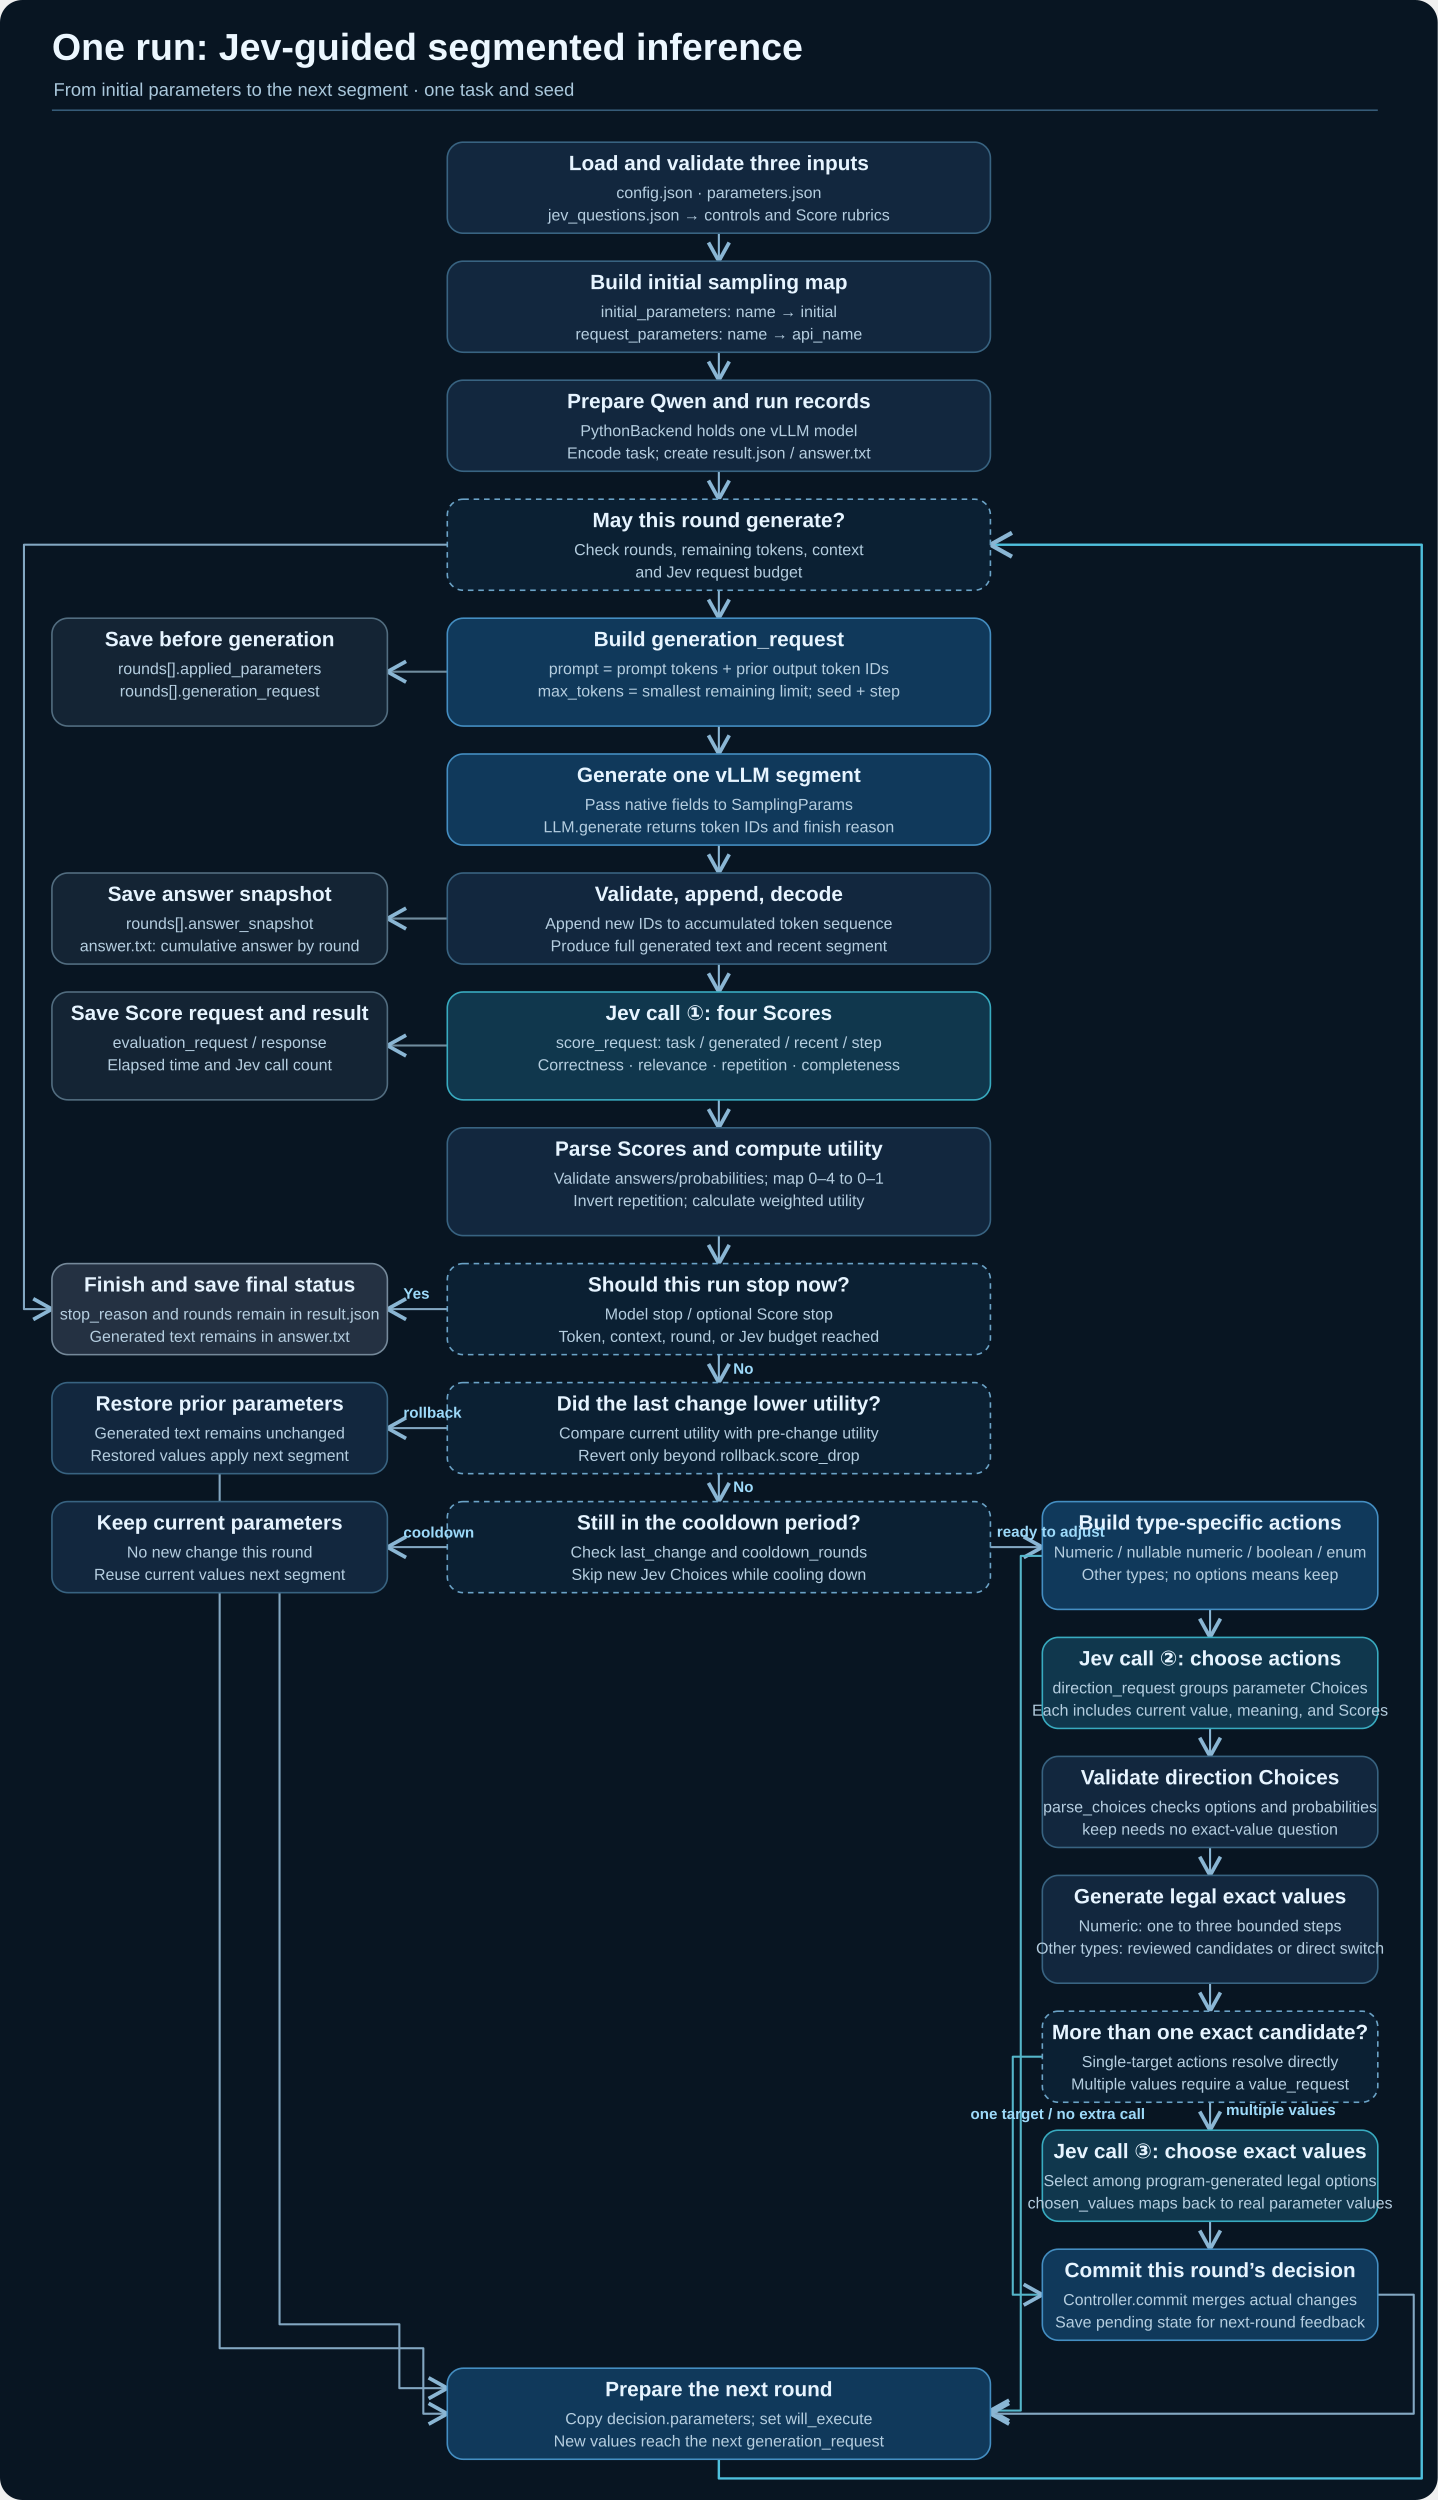
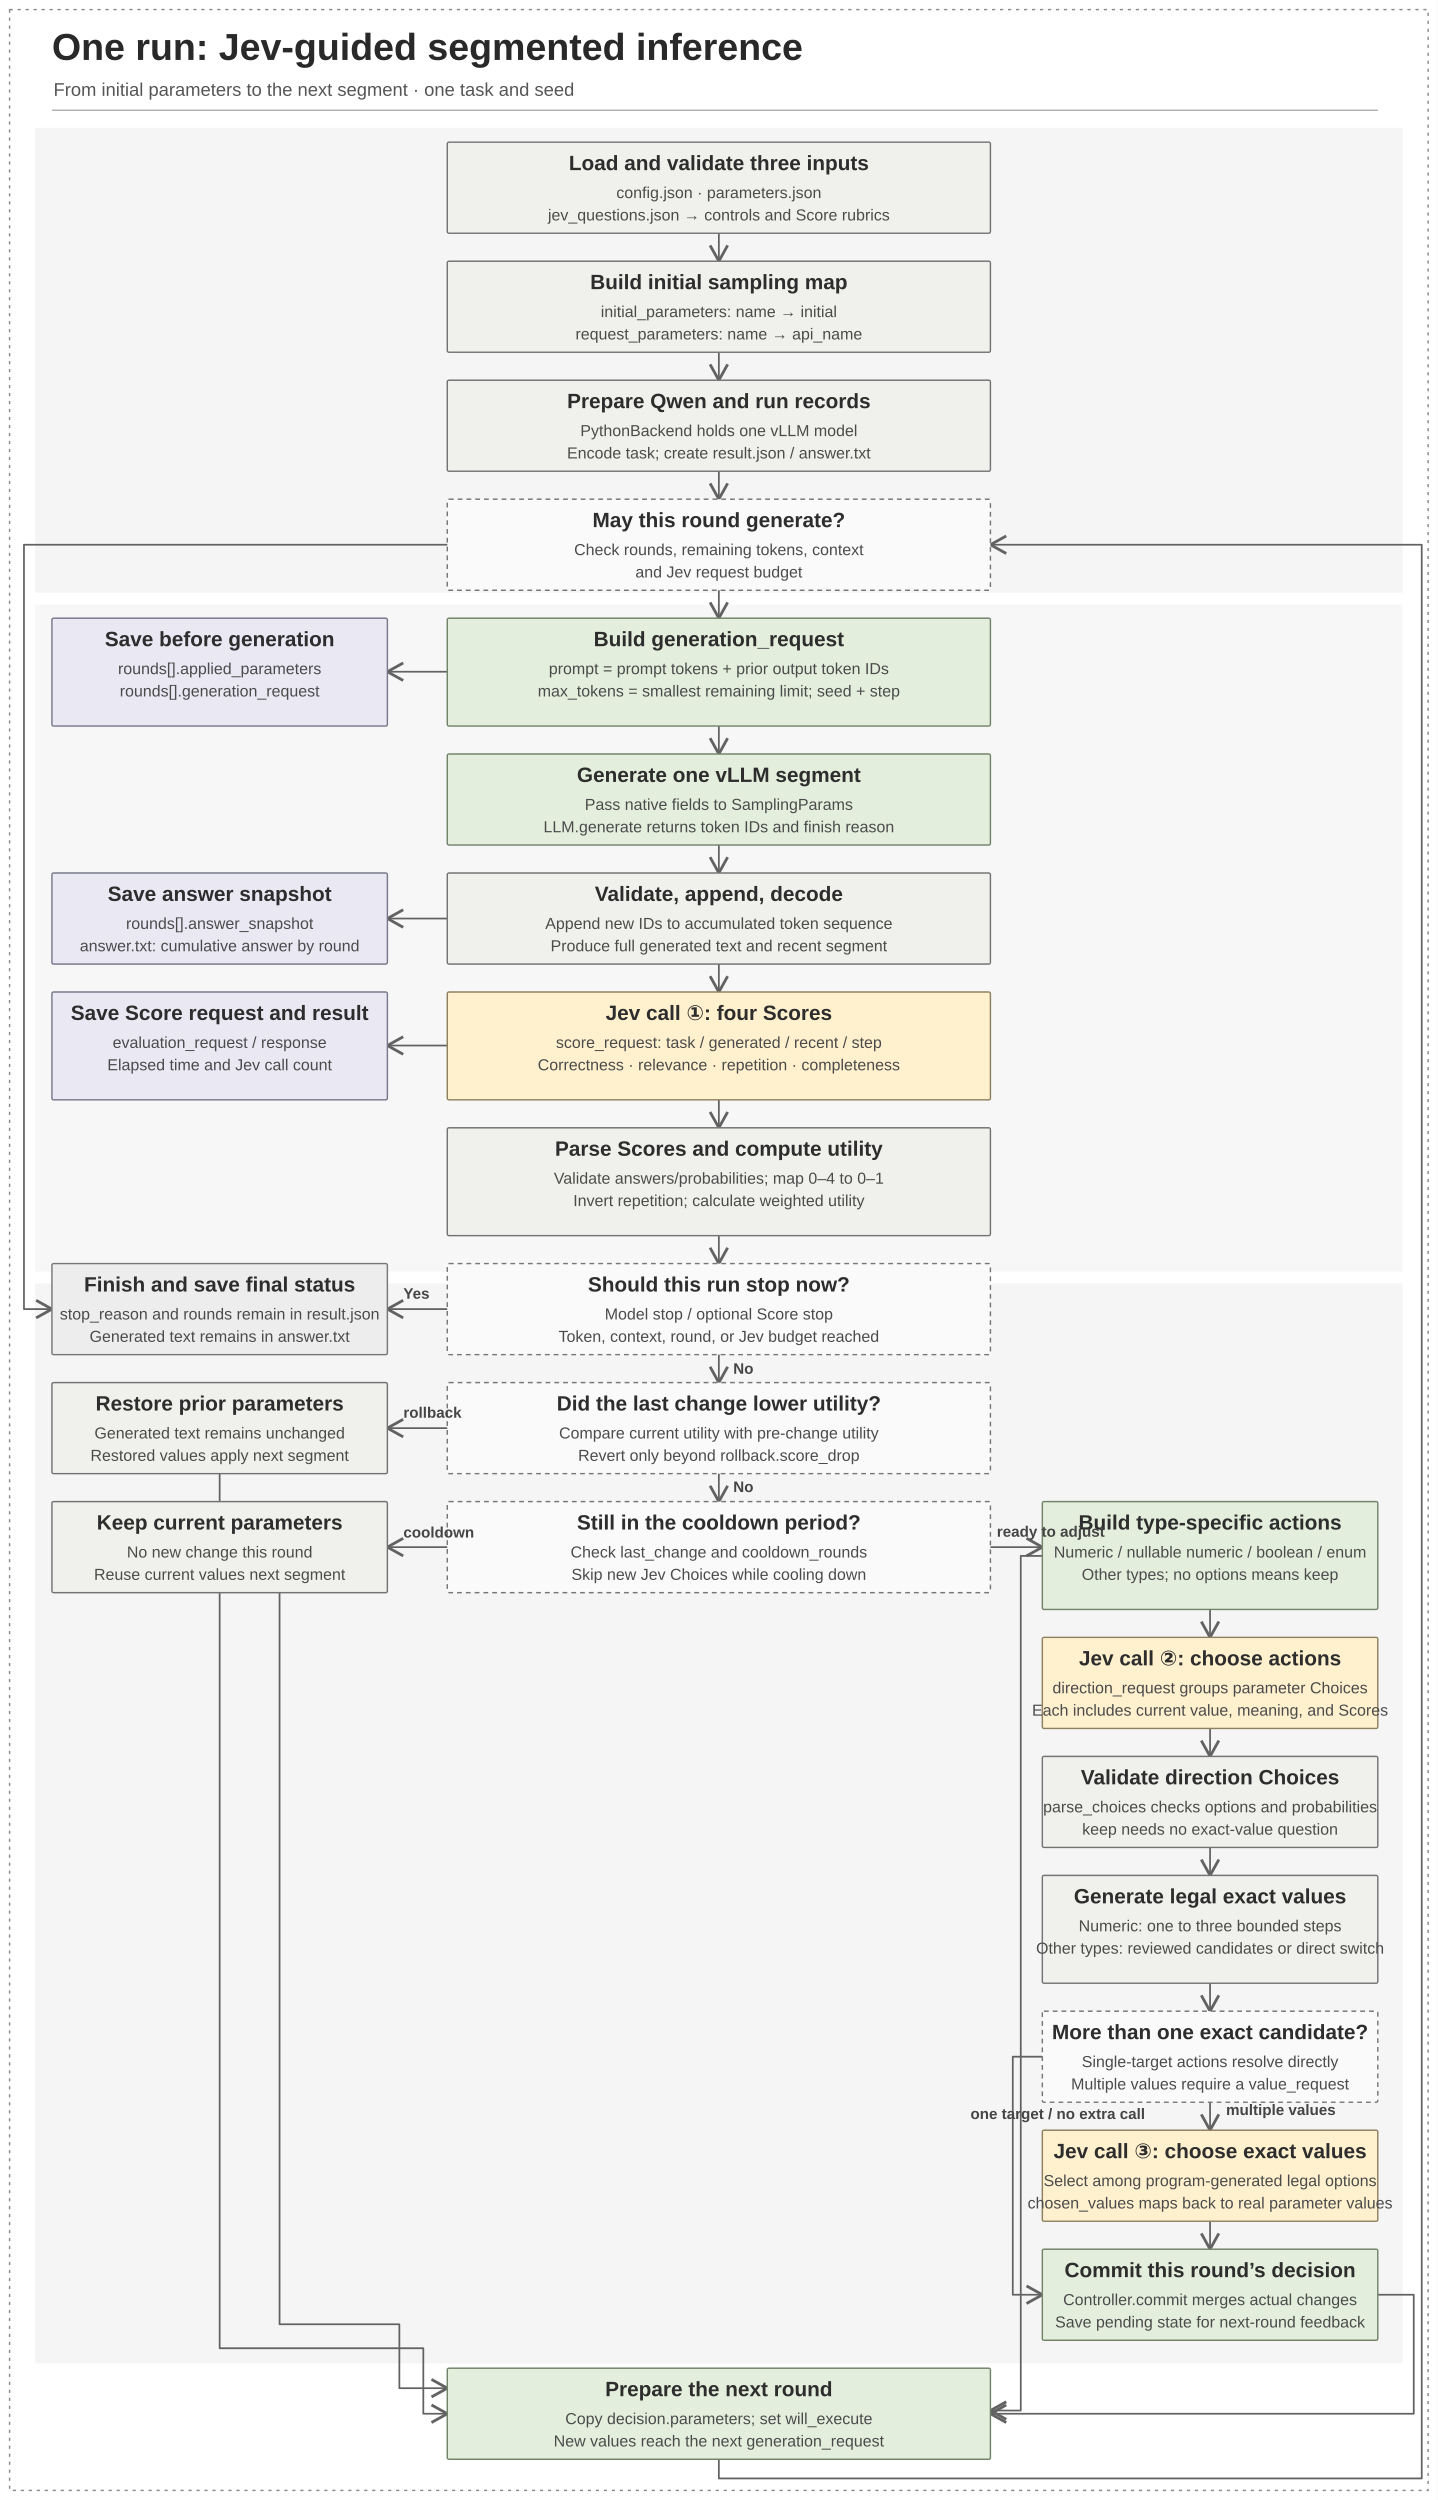
<svg xmlns="http://www.w3.org/2000/svg" viewBox="0 0 1800 3130" role="img" aria-labelledby="title desc">
  <defs>
    <marker id="arrowhead" markerWidth="12" markerHeight="12" refX="10" refY="6" orient="auto">
-       <path d="M1 1 L10 6 L1 11" fill="none" stroke="#8ab6d4" stroke-width="1.8" />
+       <path d="M1 1 L10 6 L1 11" fill="none" stroke="#626262" stroke-width="1.6" />
    </marker>
  </defs>
  <style>
-     .node{fill:#12273e;stroke:#386381;stroke-width:2}
-     .node.emphasis{fill:#10395b;stroke:#448ec2}
-     .node.jev{fill:#10374d;stroke:#38abc0}
-     .node.decision{fill:#0b2033;stroke:#6ba3c7;stroke-dasharray:7 6}
-     .node.record{fill:#142434;stroke:#526d80}.node.finish{fill:#243142;stroke:#75899a}
-     .node-title{fill:#e6f4ff;font:700 26px Arial,'Microsoft YaHei',sans-serif}
-     .node-detail{fill:#b5cee0;font:20px Arial,'Microsoft YaHei',sans-serif}
-     .edge{fill:none;stroke:#8ab6d4;stroke-width:2.6;stroke-linejoin:round;stroke-linecap:round}
-     .edge.record{stroke:#708c9e}.edge.branch{stroke:#83a7c2}.edge.bypass{stroke:#55b6ca}.edge.loop{stroke:#4fc0dd;stroke-width:3}
-     .edge-label{fill:#9ddafa;font:700 19px Arial,'Microsoft YaHei',sans-serif}
+     .node{fill:#f0f0ec;stroke:#737373;stroke-width:1.8}
+     .node.emphasis{fill:#e4eedc;stroke:#718369}
+     .node.jev{fill:#fff0ce;stroke:#8e805f}
+     .node.decision{fill:#fafafa;stroke:#777;stroke-dasharray:6 5}
+     .node.record{fill:#e9e8f3;stroke:#77788a}.node.finish{fill:#ededed;stroke:#777}
+     .node-title{fill:#2d2d2d;font:700 26px Arial,'Microsoft YaHei',sans-serif}
+     .node-detail{fill:#4b4b4b;font:20px Arial,'Microsoft YaHei',sans-serif}
+     .edge{fill:none;stroke:#626262;stroke-width:2.2;stroke-linejoin:round;stroke-linecap:round}
+     .edge.record,.edge.branch,.edge.bypass,.edge.loop{stroke:#626262}
+     .edge-label{fill:#454545;font:700 19px Arial,'Microsoft YaHei',sans-serif}
  </style>
-   <rect width="1800" height="3130" rx="28" fill="#081522" />
-   <text x="65" y="75" fill="#ecf7ff" font-family="Arial,'Microsoft YaHei',sans-serif" font-size="47" font-weight="700">One run: Jev-guided segmented inference</text>
-   <text x="67" y="120" fill="#aac8dc" font-family="Arial,'Microsoft YaHei',sans-serif" font-size="23">From initial parameters to the next segment · one task and seed</text>
-   <path d="M65 138 H1725" stroke="#365b78" stroke-width="2" />
+   <rect width="1800" height="3130" fill="#fff" />
+   <rect x="12" y="12" width="1776" height="3106" fill="none" stroke="#8a8a8a" stroke-width="1.8" stroke-dasharray="4 6" />
+   <rect x="44" y="160" width="1712" height="582" fill="#f5f5f5" />
+   <rect x="44" y="757" width="1712" height="835" fill="#f7f7f7" />
+   <rect x="44" y="1607" width="1712" height="1352" fill="#f5f5f5" />
+   <text x="65" y="75" fill="#292929" font-family="Arial,'Microsoft YaHei',sans-serif" font-size="47" font-weight="700">One run: Jev-guided segmented inference</text>
+   <text x="67" y="120" fill="#555" font-family="Arial,'Microsoft YaHei',sans-serif" font-size="23">From initial parameters to the next segment · one task and seed</text>
+   <path d="M65 138 H1725" stroke="#a0a0a0" stroke-width="1.5" />
  <g transform="translate(0,-120)">
    <path d="M900 412 V447" class="edge " marker-end="url(#arrowhead)" />
    <path d="M900 561 V596" class="edge " marker-end="url(#arrowhead)" />
    <path d="M900 710 V745" class="edge " marker-end="url(#arrowhead)" />
    <path d="M900 859 V894" class="edge " marker-end="url(#arrowhead)" />
    <path d="M900 1029 V1064" class="edge " marker-end="url(#arrowhead)" />
    <path d="M560 802 H30 V1759 H65" class="edge branch" marker-end="url(#arrowhead)" />
    <path d="M560 961 H485" class="edge record" marker-end="url(#arrowhead)" />
    <path d="M900 1178 V1213" class="edge " marker-end="url(#arrowhead)" />
    <path d="M560 1270 H485" class="edge record" marker-end="url(#arrowhead)" />
    <path d="M900 1327 V1362" class="edge " marker-end="url(#arrowhead)" />
    <path d="M560 1429 H485" class="edge record" marker-end="url(#arrowhead)" />
    <path d="M900 1497 V1532" class="edge " marker-end="url(#arrowhead)" />
    <path d="M900 1667 V1702" class="edge " marker-end="url(#arrowhead)" />
    <path d="M560 1759 H485" class="edge branch" marker-end="url(#arrowhead)" />
    <path d="M900 1816 V1851" class="edge " marker-end="url(#arrowhead)" />
    <path d="M560 1908 H485" class="edge branch" marker-end="url(#arrowhead)" />
    <path d="M900 1965 V2000" class="edge " marker-end="url(#arrowhead)" />
    <path d="M560 2057 H485" class="edge branch" marker-end="url(#arrowhead)" />
    <path d="M1240 2057 H1305" class="edge branch" marker-end="url(#arrowhead)" />
    <path d="M1515 2135 V2170" class="edge " marker-end="url(#arrowhead)" />
    <path d="M1515 2284 V2319" class="edge " marker-end="url(#arrowhead)" />
    <path d="M1515 2433 V2468" class="edge " marker-end="url(#arrowhead)" />
    <path d="M1515 2603 V2638" class="edge " marker-end="url(#arrowhead)" />
    <path d="M1515 2752 V2787" class="edge " marker-end="url(#arrowhead)" />
    <path d="M1515 2901 V2936" class="edge " marker-end="url(#arrowhead)" />
    <path d="M1305 2695 H1268 V2993 H1305" class="edge bypass" marker-end="url(#arrowhead)" />
    <path d="M1305 2068 H1278 V3138 H1240" class="edge bypass" marker-end="url(#arrowhead)" />
    <path d="M1725 2993 H1770 V3142 H1240" class="edge branch" marker-end="url(#arrowhead)" />
    <path d="M275 1965 V3060 H530 V3142 H560" class="edge branch" marker-end="url(#arrowhead)" />
    <path d="M350 2114 V3030 H500 V3110 H560" class="edge branch" marker-end="url(#arrowhead)" />
    <path d="M900 3199 V3223 H1780 V802 H1240" class="edge loop" marker-end="url(#arrowhead)" />
    <g>
-       <rect x="560" y="298" width="680" height="114" rx="20" class="node normal" />
+       <rect x="560" y="298" width="680" height="114" rx="2" class="node normal" />
      <text x="900" y="333" text-anchor="middle" class="node-title">Load and validate three inputs</text>
      <text x="900" y="368" text-anchor="middle" class="node-detail">config.json · parameters.json</text>
      <text x="900" y="396" text-anchor="middle" class="node-detail">jev_questions.json → controls and Score rubrics</text>
    </g>
    <g>
-       <rect x="560" y="447" width="680" height="114" rx="20" class="node normal" />
+       <rect x="560" y="447" width="680" height="114" rx="2" class="node normal" />
      <text x="900" y="482" text-anchor="middle" class="node-title">Build initial sampling map</text>
      <text x="900" y="517" text-anchor="middle" class="node-detail">initial_parameters: name → initial</text>
      <text x="900" y="545" text-anchor="middle" class="node-detail">request_parameters: name → api_name</text>
    </g>
    <g>
-       <rect x="560" y="596" width="680" height="114" rx="20" class="node normal" />
+       <rect x="560" y="596" width="680" height="114" rx="2" class="node normal" />
      <text x="900" y="631" text-anchor="middle" class="node-title">Prepare Qwen and run records</text>
      <text x="900" y="666" text-anchor="middle" class="node-detail">PythonBackend holds one vLLM model</text>
      <text x="900" y="694" text-anchor="middle" class="node-detail">Encode task; create result.json / answer.txt</text>
    </g>
    <g>
-       <rect x="560" y="745" width="680" height="114" rx="20" class="node decision" />
+       <rect x="560" y="745" width="680" height="114" rx="2" class="node decision" />
      <text x="900" y="780" text-anchor="middle" class="node-title">May this round generate?</text>
      <text x="900" y="815" text-anchor="middle" class="node-detail">Check rounds, remaining tokens, context</text>
      <text x="900" y="843" text-anchor="middle" class="node-detail">and Jev request budget</text>
    </g>
    <g>
-       <rect x="560" y="894" width="680" height="135" rx="20" class="node emphasis" />
+       <rect x="560" y="894" width="680" height="135" rx="2" class="node emphasis" />
      <text x="900" y="929" text-anchor="middle" class="node-title">Build generation_request</text>
      <text x="900" y="964" text-anchor="middle" class="node-detail">prompt = prompt tokens + prior output token IDs</text>
      <text x="900" y="992" text-anchor="middle" class="node-detail">max_tokens = smallest remaining limit; seed + step</text>
    </g>
    <g>
-       <rect x="65" y="894" width="420" height="135" rx="20" class="node record" />
+       <rect x="65" y="894" width="420" height="135" rx="2" class="node record" />
      <text x="275" y="929" text-anchor="middle" class="node-title">Save before generation</text>
      <text x="275" y="964" text-anchor="middle" class="node-detail">rounds[].applied_parameters</text>
      <text x="275" y="992" text-anchor="middle" class="node-detail">rounds[].generation_request</text>
    </g>
    <g>
-       <rect x="560" y="1064" width="680" height="114" rx="20" class="node emphasis" />
+       <rect x="560" y="1064" width="680" height="114" rx="2" class="node emphasis" />
      <text x="900" y="1099" text-anchor="middle" class="node-title">Generate one vLLM segment</text>
      <text x="900" y="1134" text-anchor="middle" class="node-detail">Pass native fields to SamplingParams</text>
      <text x="900" y="1162" text-anchor="middle" class="node-detail">LLM.generate returns token IDs and finish reason</text>
    </g>
    <g>
-       <rect x="560" y="1213" width="680" height="114" rx="20" class="node normal" />
+       <rect x="560" y="1213" width="680" height="114" rx="2" class="node normal" />
      <text x="900" y="1248" text-anchor="middle" class="node-title">Validate, append, decode</text>
      <text x="900" y="1283" text-anchor="middle" class="node-detail">Append new IDs to accumulated token sequence</text>
      <text x="900" y="1311" text-anchor="middle" class="node-detail">Produce full generated text and recent segment</text>
    </g>
    <g>
-       <rect x="65" y="1213" width="420" height="114" rx="20" class="node record" />
+       <rect x="65" y="1213" width="420" height="114" rx="2" class="node record" />
      <text x="275" y="1248" text-anchor="middle" class="node-title">Save answer snapshot</text>
      <text x="275" y="1283" text-anchor="middle" class="node-detail">rounds[].answer_snapshot</text>
      <text x="275" y="1311" text-anchor="middle" class="node-detail">answer.txt: cumulative answer by round</text>
    </g>
    <g>
-       <rect x="560" y="1362" width="680" height="135" rx="20" class="node jev" />
+       <rect x="560" y="1362" width="680" height="135" rx="2" class="node jev" />
      <text x="900" y="1397" text-anchor="middle" class="node-title">Jev call ①: four Scores</text>
      <text x="900" y="1432" text-anchor="middle" class="node-detail">score_request: task / generated / recent / step</text>
      <text x="900" y="1460" text-anchor="middle" class="node-detail">Correctness · relevance · repetition · completeness</text>
    </g>
    <g>
-       <rect x="65" y="1362" width="420" height="135" rx="20" class="node record" />
+       <rect x="65" y="1362" width="420" height="135" rx="2" class="node record" />
      <text x="275" y="1397" text-anchor="middle" class="node-title">Save Score request and result</text>
      <text x="275" y="1432" text-anchor="middle" class="node-detail">evaluation_request / response</text>
      <text x="275" y="1460" text-anchor="middle" class="node-detail">Elapsed time and Jev call count</text>
    </g>
    <g>
-       <rect x="560" y="1532" width="680" height="135" rx="20" class="node normal" />
+       <rect x="560" y="1532" width="680" height="135" rx="2" class="node normal" />
      <text x="900" y="1567" text-anchor="middle" class="node-title">Parse Scores and compute utility</text>
      <text x="900" y="1602" text-anchor="middle" class="node-detail">Validate answers/probabilities; map 0–4 to 0–1</text>
      <text x="900" y="1630" text-anchor="middle" class="node-detail">Invert repetition; calculate weighted utility</text>
    </g>
    <g>
-       <rect x="560" y="1702" width="680" height="114" rx="20" class="node decision" />
+       <rect x="560" y="1702" width="680" height="114" rx="2" class="node decision" />
      <text x="900" y="1737" text-anchor="middle" class="node-title">Should this run stop now?</text>
      <text x="900" y="1772" text-anchor="middle" class="node-detail">Model stop / optional Score stop</text>
      <text x="900" y="1800" text-anchor="middle" class="node-detail">Token, context, round, or Jev budget reached</text>
    </g>
    <g>
-       <rect x="65" y="1702" width="420" height="114" rx="20" class="node finish" />
+       <rect x="65" y="1702" width="420" height="114" rx="2" class="node finish" />
      <text x="275" y="1737" text-anchor="middle" class="node-title">Finish and save final status</text>
      <text x="275" y="1772" text-anchor="middle" class="node-detail">stop_reason and rounds remain in result.json</text>
      <text x="275" y="1800" text-anchor="middle" class="node-detail">Generated text remains in answer.txt</text>
    </g>
    <g>
-       <rect x="560" y="1851" width="680" height="114" rx="20" class="node decision" />
+       <rect x="560" y="1851" width="680" height="114" rx="2" class="node decision" />
      <text x="900" y="1886" text-anchor="middle" class="node-title">Did the last change lower utility?</text>
      <text x="900" y="1921" text-anchor="middle" class="node-detail">Compare current utility with pre-change utility</text>
      <text x="900" y="1949" text-anchor="middle" class="node-detail">Revert only beyond rollback.score_drop</text>
    </g>
    <g>
-       <rect x="65" y="1851" width="420" height="114" rx="20" class="node normal" />
+       <rect x="65" y="1851" width="420" height="114" rx="2" class="node normal" />
      <text x="275" y="1886" text-anchor="middle" class="node-title">Restore prior parameters</text>
      <text x="275" y="1921" text-anchor="middle" class="node-detail">Generated text remains unchanged</text>
      <text x="275" y="1949" text-anchor="middle" class="node-detail">Restored values apply next segment</text>
    </g>
    <g>
-       <rect x="560" y="2000" width="680" height="114" rx="20" class="node decision" />
+       <rect x="560" y="2000" width="680" height="114" rx="2" class="node decision" />
      <text x="900" y="2035" text-anchor="middle" class="node-title">Still in the cooldown period?</text>
      <text x="900" y="2070" text-anchor="middle" class="node-detail">Check last_change and cooldown_rounds</text>
      <text x="900" y="2098" text-anchor="middle" class="node-detail">Skip new Jev Choices while cooling down</text>
    </g>
    <g>
-       <rect x="65" y="2000" width="420" height="114" rx="20" class="node normal" />
+       <rect x="65" y="2000" width="420" height="114" rx="2" class="node normal" />
      <text x="275" y="2035" text-anchor="middle" class="node-title">Keep current parameters</text>
      <text x="275" y="2070" text-anchor="middle" class="node-detail">No new change this round</text>
      <text x="275" y="2098" text-anchor="middle" class="node-detail">Reuse current values next segment</text>
    </g>
    <g>
-       <rect x="1305" y="2000" width="420" height="135" rx="20" class="node emphasis" />
+       <rect x="1305" y="2000" width="420" height="135" rx="2" class="node emphasis" />
      <text x="1515" y="2035" text-anchor="middle" class="node-title">Build type-specific actions</text>
      <text x="1515" y="2070" text-anchor="middle" class="node-detail">Numeric / nullable numeric / boolean / enum</text>
      <text x="1515" y="2098" text-anchor="middle" class="node-detail">Other types; no options means keep</text>
    </g>
    <g>
-       <rect x="1305" y="2170" width="420" height="114" rx="20" class="node jev" />
+       <rect x="1305" y="2170" width="420" height="114" rx="2" class="node jev" />
      <text x="1515" y="2205" text-anchor="middle" class="node-title">Jev call ②: choose actions</text>
      <text x="1515" y="2240" text-anchor="middle" class="node-detail">direction_request groups parameter Choices</text>
      <text x="1515" y="2268" text-anchor="middle" class="node-detail">Each includes current value, meaning, and Scores</text>
    </g>
    <g>
-       <rect x="1305" y="2319" width="420" height="114" rx="20" class="node normal" />
+       <rect x="1305" y="2319" width="420" height="114" rx="2" class="node normal" />
      <text x="1515" y="2354" text-anchor="middle" class="node-title">Validate direction Choices</text>
      <text x="1515" y="2389" text-anchor="middle" class="node-detail">parse_choices checks options and probabilities</text>
      <text x="1515" y="2417" text-anchor="middle" class="node-detail">keep needs no exact-value question</text>
    </g>
    <g>
-       <rect x="1305" y="2468" width="420" height="135" rx="20" class="node normal" />
+       <rect x="1305" y="2468" width="420" height="135" rx="2" class="node normal" />
      <text x="1515" y="2503" text-anchor="middle" class="node-title">Generate legal exact values</text>
      <text x="1515" y="2538" text-anchor="middle" class="node-detail">Numeric: one to three bounded steps</text>
      <text x="1515" y="2566" text-anchor="middle" class="node-detail">Other types: reviewed candidates or direct switch</text>
    </g>
    <g>
-       <rect x="1305" y="2638" width="420" height="114" rx="20" class="node decision" />
+       <rect x="1305" y="2638" width="420" height="114" rx="2" class="node decision" />
      <text x="1515" y="2673" text-anchor="middle" class="node-title">More than one exact candidate?</text>
      <text x="1515" y="2708" text-anchor="middle" class="node-detail">Single-target actions resolve directly</text>
      <text x="1515" y="2736" text-anchor="middle" class="node-detail">Multiple values require a value_request</text>
    </g>
    <g>
-       <rect x="1305" y="2787" width="420" height="114" rx="20" class="node jev" />
+       <rect x="1305" y="2787" width="420" height="114" rx="2" class="node jev" />
      <text x="1515" y="2822" text-anchor="middle" class="node-title">Jev call ③: choose exact values</text>
      <text x="1515" y="2857" text-anchor="middle" class="node-detail">Select among program-generated legal options</text>
      <text x="1515" y="2885" text-anchor="middle" class="node-detail">chosen_values maps back to real parameter values</text>
    </g>
    <g>
-       <rect x="1305" y="2936" width="420" height="114" rx="20" class="node emphasis" />
+       <rect x="1305" y="2936" width="420" height="114" rx="2" class="node emphasis" />
      <text x="1515" y="2971" text-anchor="middle" class="node-title">Commit this round’s decision</text>
      <text x="1515" y="3006" text-anchor="middle" class="node-detail">Controller.commit merges actual changes</text>
      <text x="1515" y="3034" text-anchor="middle" class="node-detail">Save pending state for next-round feedback</text>
    </g>
    <g>
-       <rect x="560" y="3085" width="680" height="114" rx="20" class="node emphasis" />
+       <rect x="560" y="3085" width="680" height="114" rx="2" class="node emphasis" />
      <text x="900" y="3120" text-anchor="middle" class="node-title">Prepare the next round</text>
      <text x="900" y="3155" text-anchor="middle" class="node-detail">Copy decision.parameters; set will_execute</text>
      <text x="900" y="3183" text-anchor="middle" class="node-detail">New values reach the next generation_request</text>
    </g>
    <text x="505" y="1746" class="edge-label">Yes</text>
    <text x="918" y="1840" class="edge-label">No</text>
    <text x="505" y="1895" class="edge-label">rollback</text>
    <text x="918" y="1988" class="edge-label">No</text>
    <text x="505" y="2045" class="edge-label">cooldown</text>
    <text x="1248" y="2044" class="edge-label">ready to adjust</text>
    <text x="1535" y="2768" class="edge-label">multiple values</text>
    <text x="1215" y="2773" class="edge-label">one target / no extra call</text>
  </g>
</svg>
